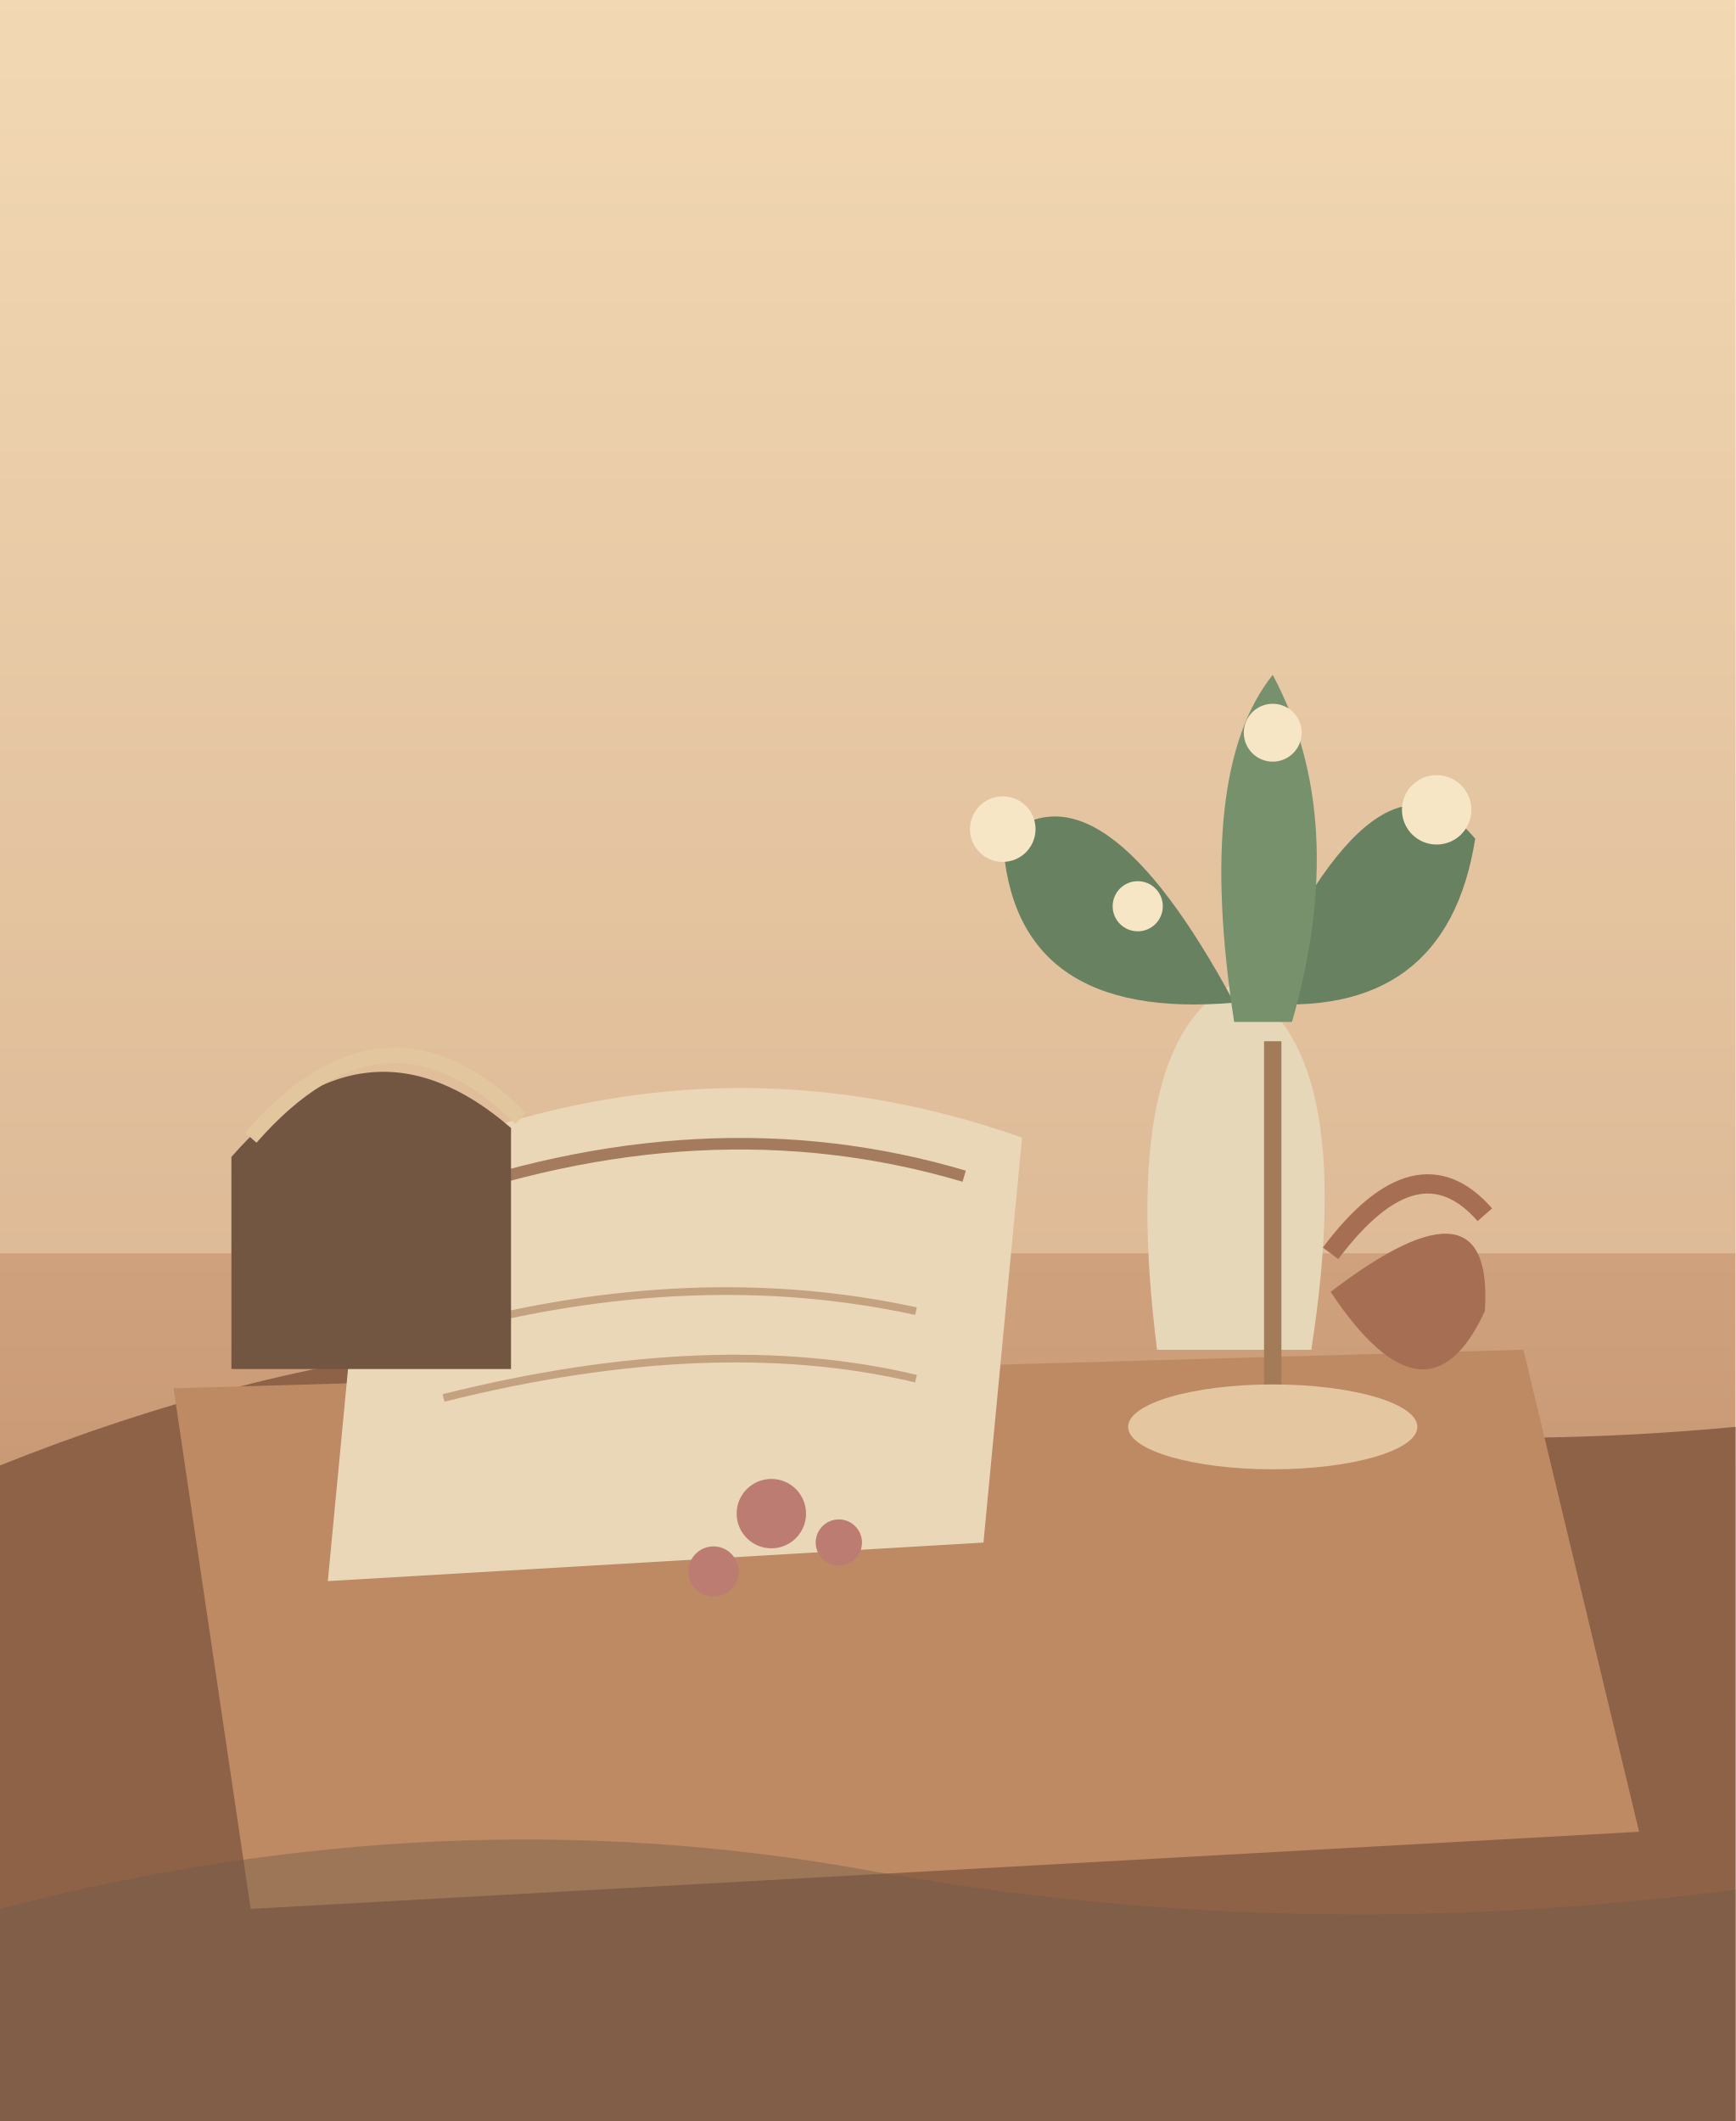
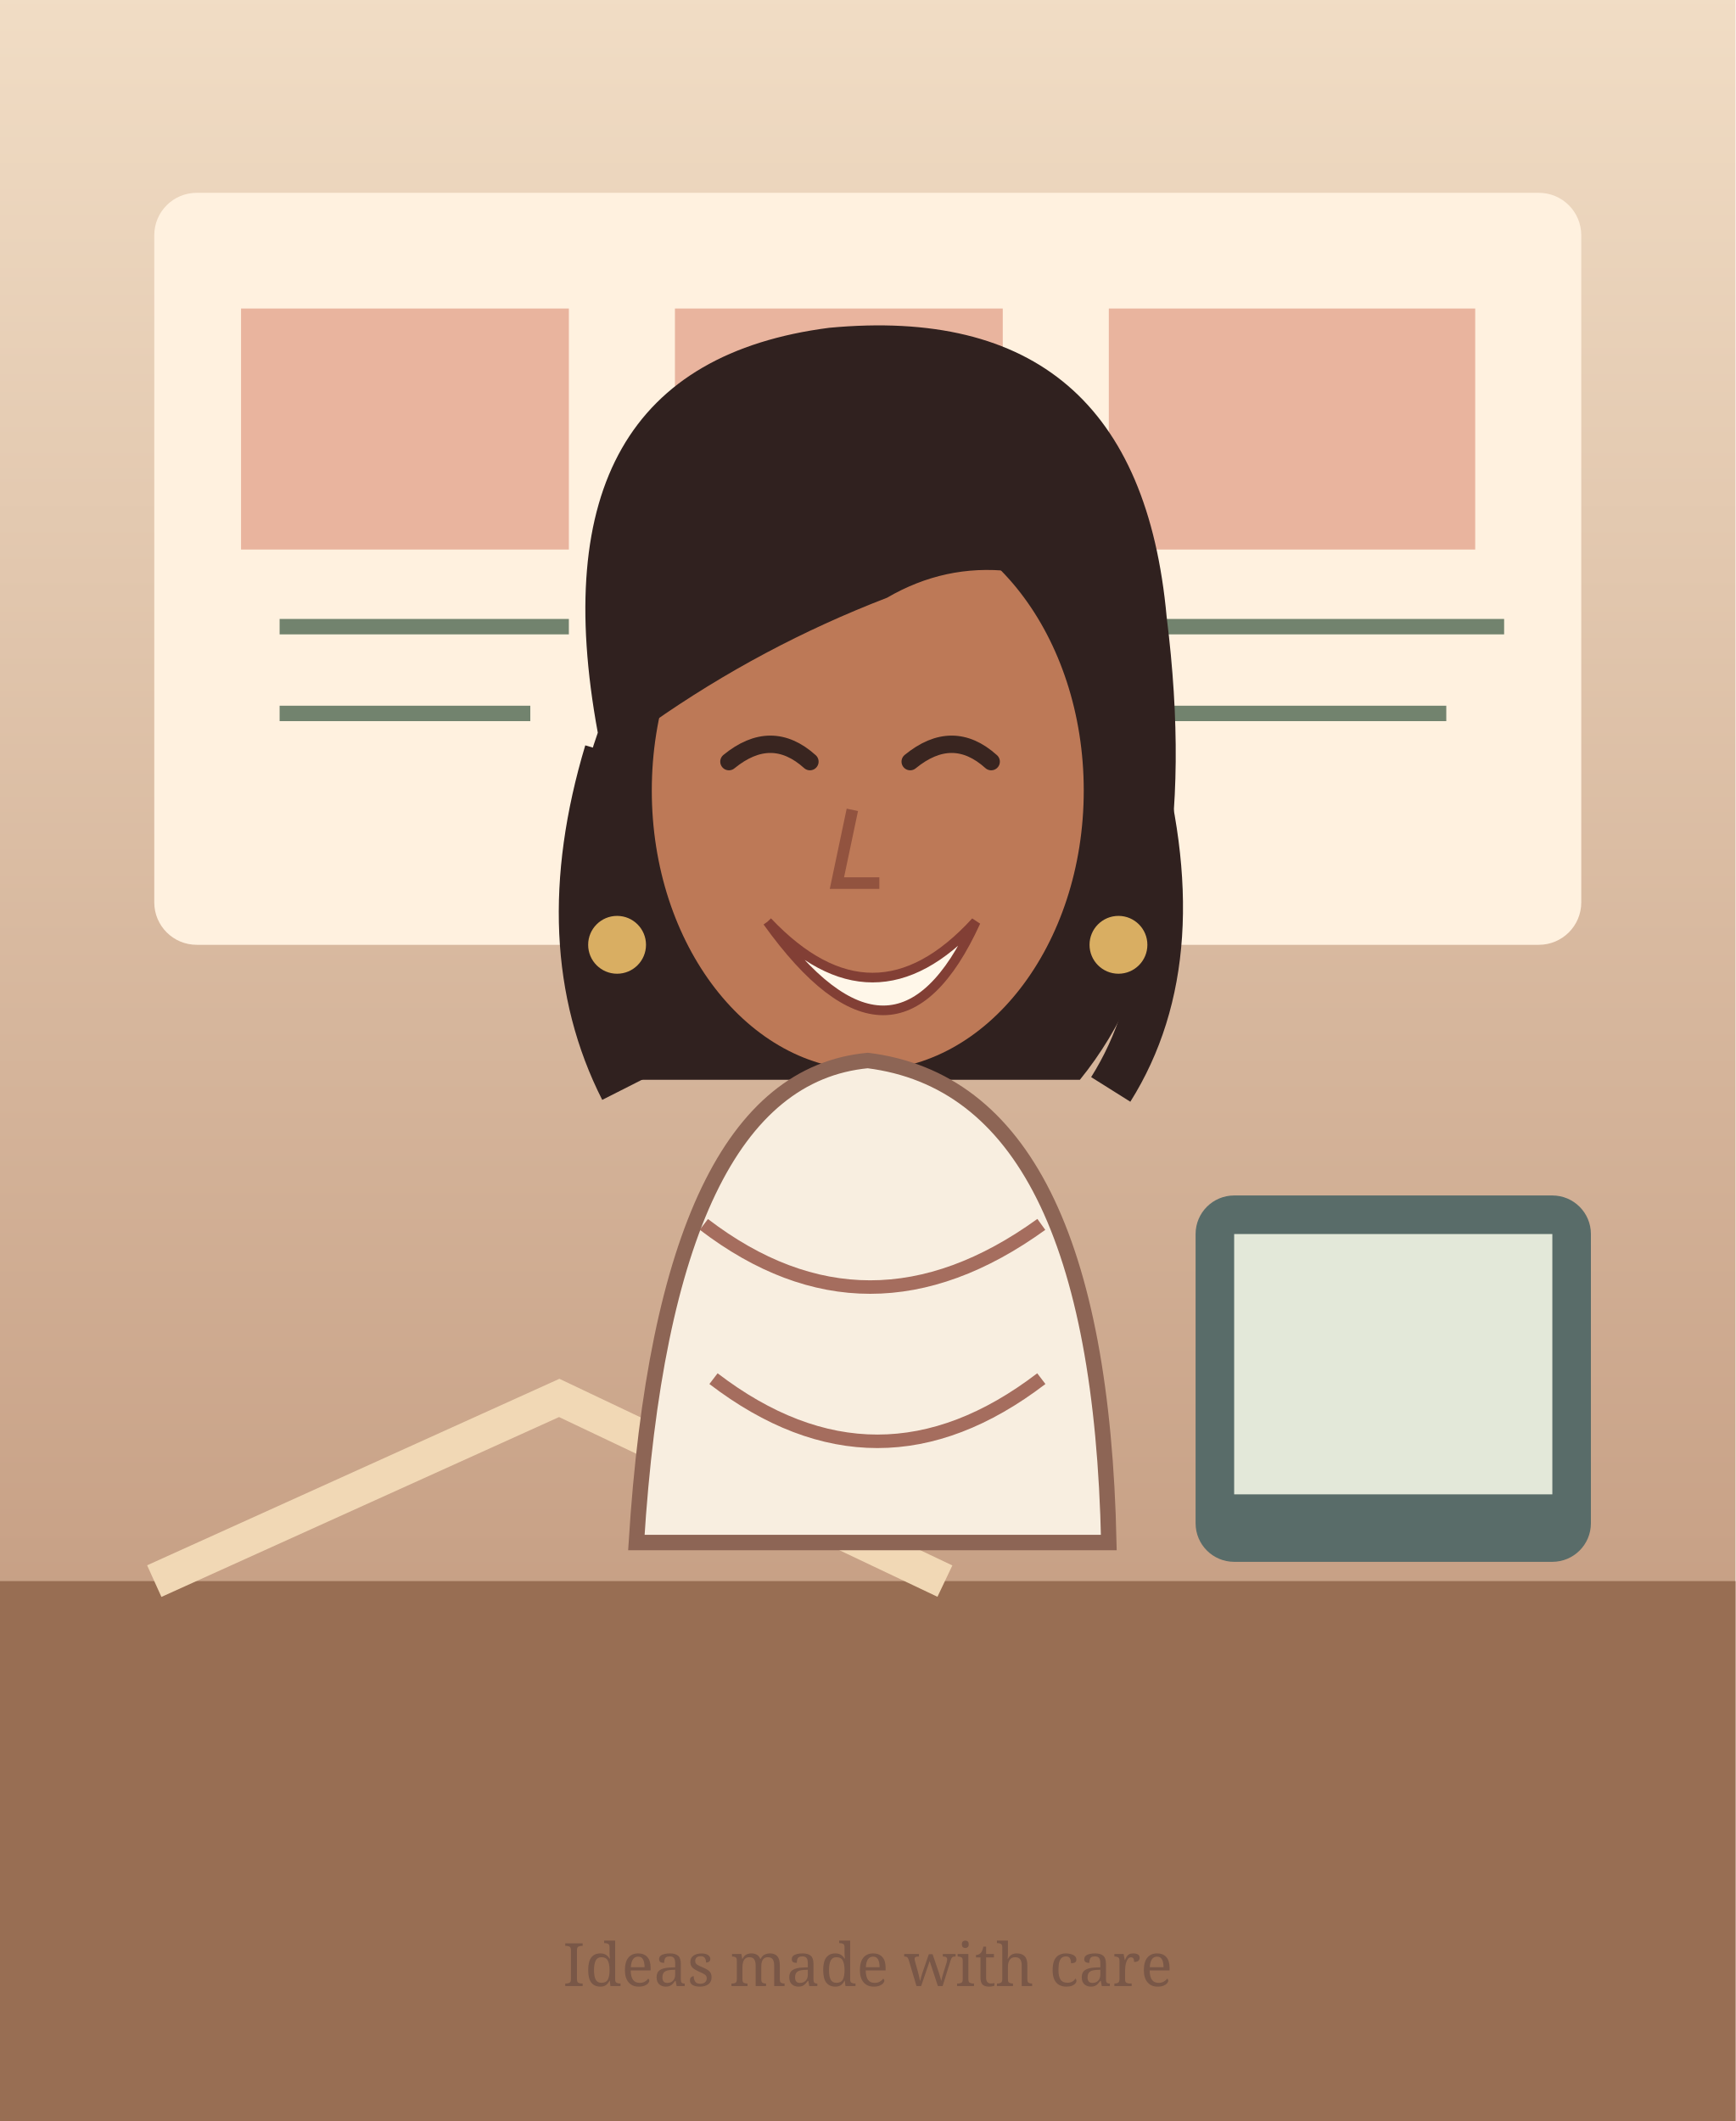
<svg xmlns="http://www.w3.org/2000/svg" viewBox="0 0 900 1100">
  <defs>
-     <linearGradient id="room" x2="0" y2="1">
-       <stop stop-color="#f0d5ad" />
-       <stop offset="1" stop-color="#b87f5c" />
+     <linearGradient id="g" x2="0" y2="1">
+       <stop stop-color="#f1ddc5" />
+       <stop offset="1" stop-color="#b98c70" />
    </linearGradient>
  </defs>
-   <rect width="900" height="1100" fill="url(#room)" />
-   <path d="M0 0h900v650H0z" fill="#f4dfbd" opacity=".4" />
-   <path d="M0 760q250-100 470-50t430 30v360H0z" fill="#8d6247" />
-   <path d="M90 720l700-20 60 250-720 40z" fill="#bd8a63" />
-   <path d="M190 610q170-80 340-20l-20 210-340 20z" fill="#ead7b7" />
-   <path d="M215 625q150-55 285-15" stroke="#a47c5d" stroke-width="6" fill="none" />
-   <path d="M230 690q130-35 245-10M230 725q140-35 245-10" stroke="#c4a27f" stroke-width="4" fill="none" />
-   <path d="M600 700q-20-160 40-190 65 30 40 190" fill="#e6d7b9" />
-   <path d="M640 520q-70-130-120-85 5 95 120 85M650 520q65-145 115-85-15 95-115 85" fill="#688261" />
-   <path d="M640 530q-20-130 20-180 40 75 10 180" fill="#78916d" />
-   <g fill="#f7e6c6">
-     <circle cx="520" cy="430" r="17" />
-     <circle cx="745" cy="420" r="18" />
-     <circle cx="660" cy="380" r="15" />
-     <circle cx="590" cy="470" r="13" />
+   <rect width="900" height="1100" fill="url(#g)" />
+   <rect x="80" y="100" width="740" height="390" rx="22" fill="#fff1df" />
+   <g fill="#e9b49e">
+     <rect x="125" y="160" width="170" height="125" />
+     <rect x="350" y="160" width="170" height="125" />
+     <rect x="575" y="160" width="190" height="125" />
  </g>
-   <path d="M660 720v-180" stroke="#a37b59" stroke-width="9" />
-   <ellipse cx="660" cy="740" rx="75" ry="22" fill="#e4c7a1" />
-   <path d="M690 670q85-65 80 10-30 65-80-10" fill="#a66f53" />
-   <path d="M690 650q45-60 80-20" stroke="#a66f53" stroke-width="10" fill="none" />
-   <path d="M120 600q70-80 145-15v125H120z" fill="#725642" />
-   <path d="M130 590q70-80 140-10" stroke="#e2c69e" stroke-width="8" fill="none" />
-   <g fill="#bd7c72">
-     <circle cx="400" cy="785" r="18" />
-     <circle cx="435" cy="800" r="12" />
-     <circle cx="370" cy="815" r="13" />
+   <g stroke="#72836e" stroke-width="8" fill="none">
+     <path d="M145 325h150m-150 45h130m95-45h170m-170 45h135m95-45h180m-180 45h150" />
  </g>
-   <path d="M0 990q230-60 450-20t450 10v120H0z" fill="#6f5847" opacity=".4" />
+   <path d="M0 820H900V1100H0Z" fill="#986e53" />
+   <rect x="620" y="620" width="205" height="190" rx="20" fill="#596c69" />
+   <rect x="640" y="640" width="165" height="135" fill="#e3e8d9" />
+   <path d="M80 820l210-95 200 95" stroke="#f1d8b5" stroke-width="18" fill="none" />
+   <g transform="translate(450 400)">
+     <path d="M-140 -20Q-175 -210 -20 -230Q140 -245 155 -80Q175 80 110 160L-120 160Q-175 80 -140 -20" fill="#30211f" />
+     <ellipse cy="10" rx="112" ry="145" fill="#bd7957" />
+     <path d="M-112 -25Q-140 -180 -5 -205Q120 -210 145 -75Q70 -125 10 -90Q-55 -65 -112 -25" fill="#30211f" />
+     <path d="M-72 -5q22 -18 42 0m52 0q22 -18 42 0" stroke="#392520" stroke-width="9" fill="none" stroke-linecap="round" />
+     <path d="M-8 20l-8 38 22 0" stroke="#92533f" stroke-width="6" fill="none" />
+     <path d="M-52 78q55 58 108 0q-42 92 -108 0" fill="#fff7e9" stroke="#823f35" stroke-width="5" />
+     <path d="M-135 -10q-30 100 8 175m265-180q32 110 -12 180" stroke="#30211f" stroke-width="24" fill="none" />
+     <circle cx="-130" cy="90" r="15" fill="#d9ae62" />
+     <circle cx="130" cy="90" r="15" fill="#d9ae62" />
+   </g>
+   <path d="M330 800q15-240 120-250 120 15 125 250z" fill="#f8eee0" stroke="#8d6555" stroke-width="8" />
+   <path d="M365 635q85 65 175 0m-170 80q85 65 170 0" stroke="#a56d5e" stroke-width="7" fill="none" />
+   <text x="450" y="1030" text-anchor="middle" font-family="Georgia,serif" font-size="31" fill="#795747">Ideas made with care</text>
</svg>
